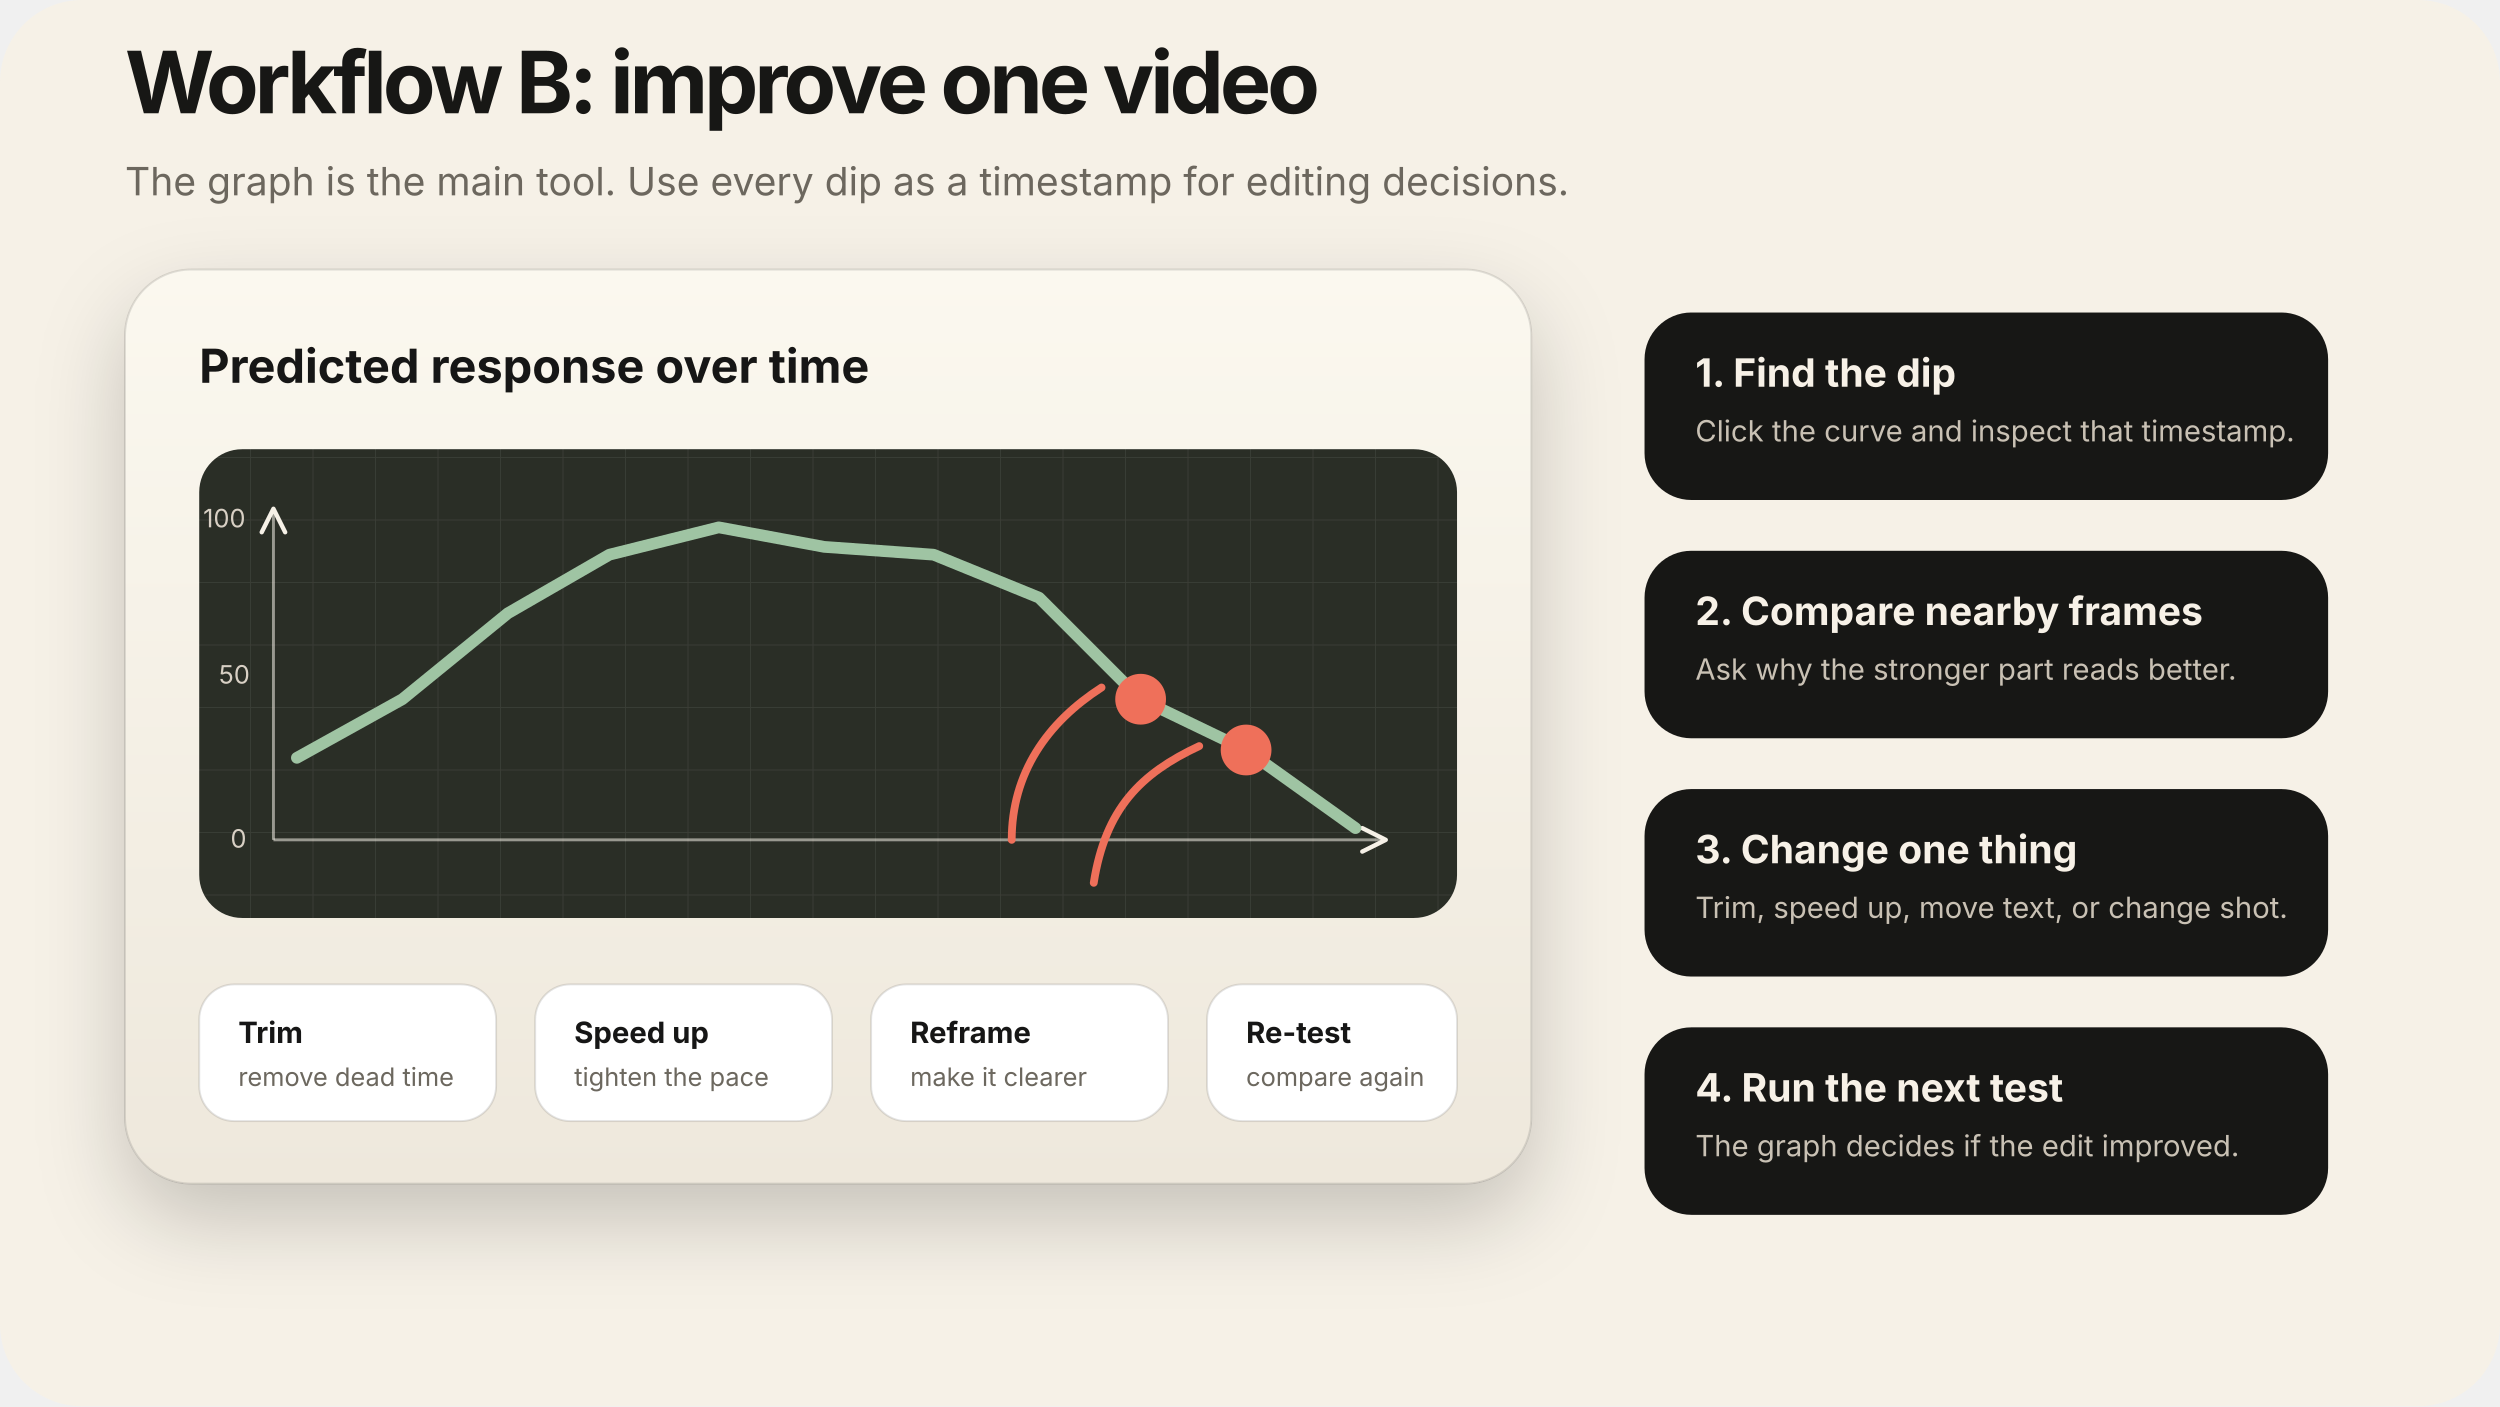
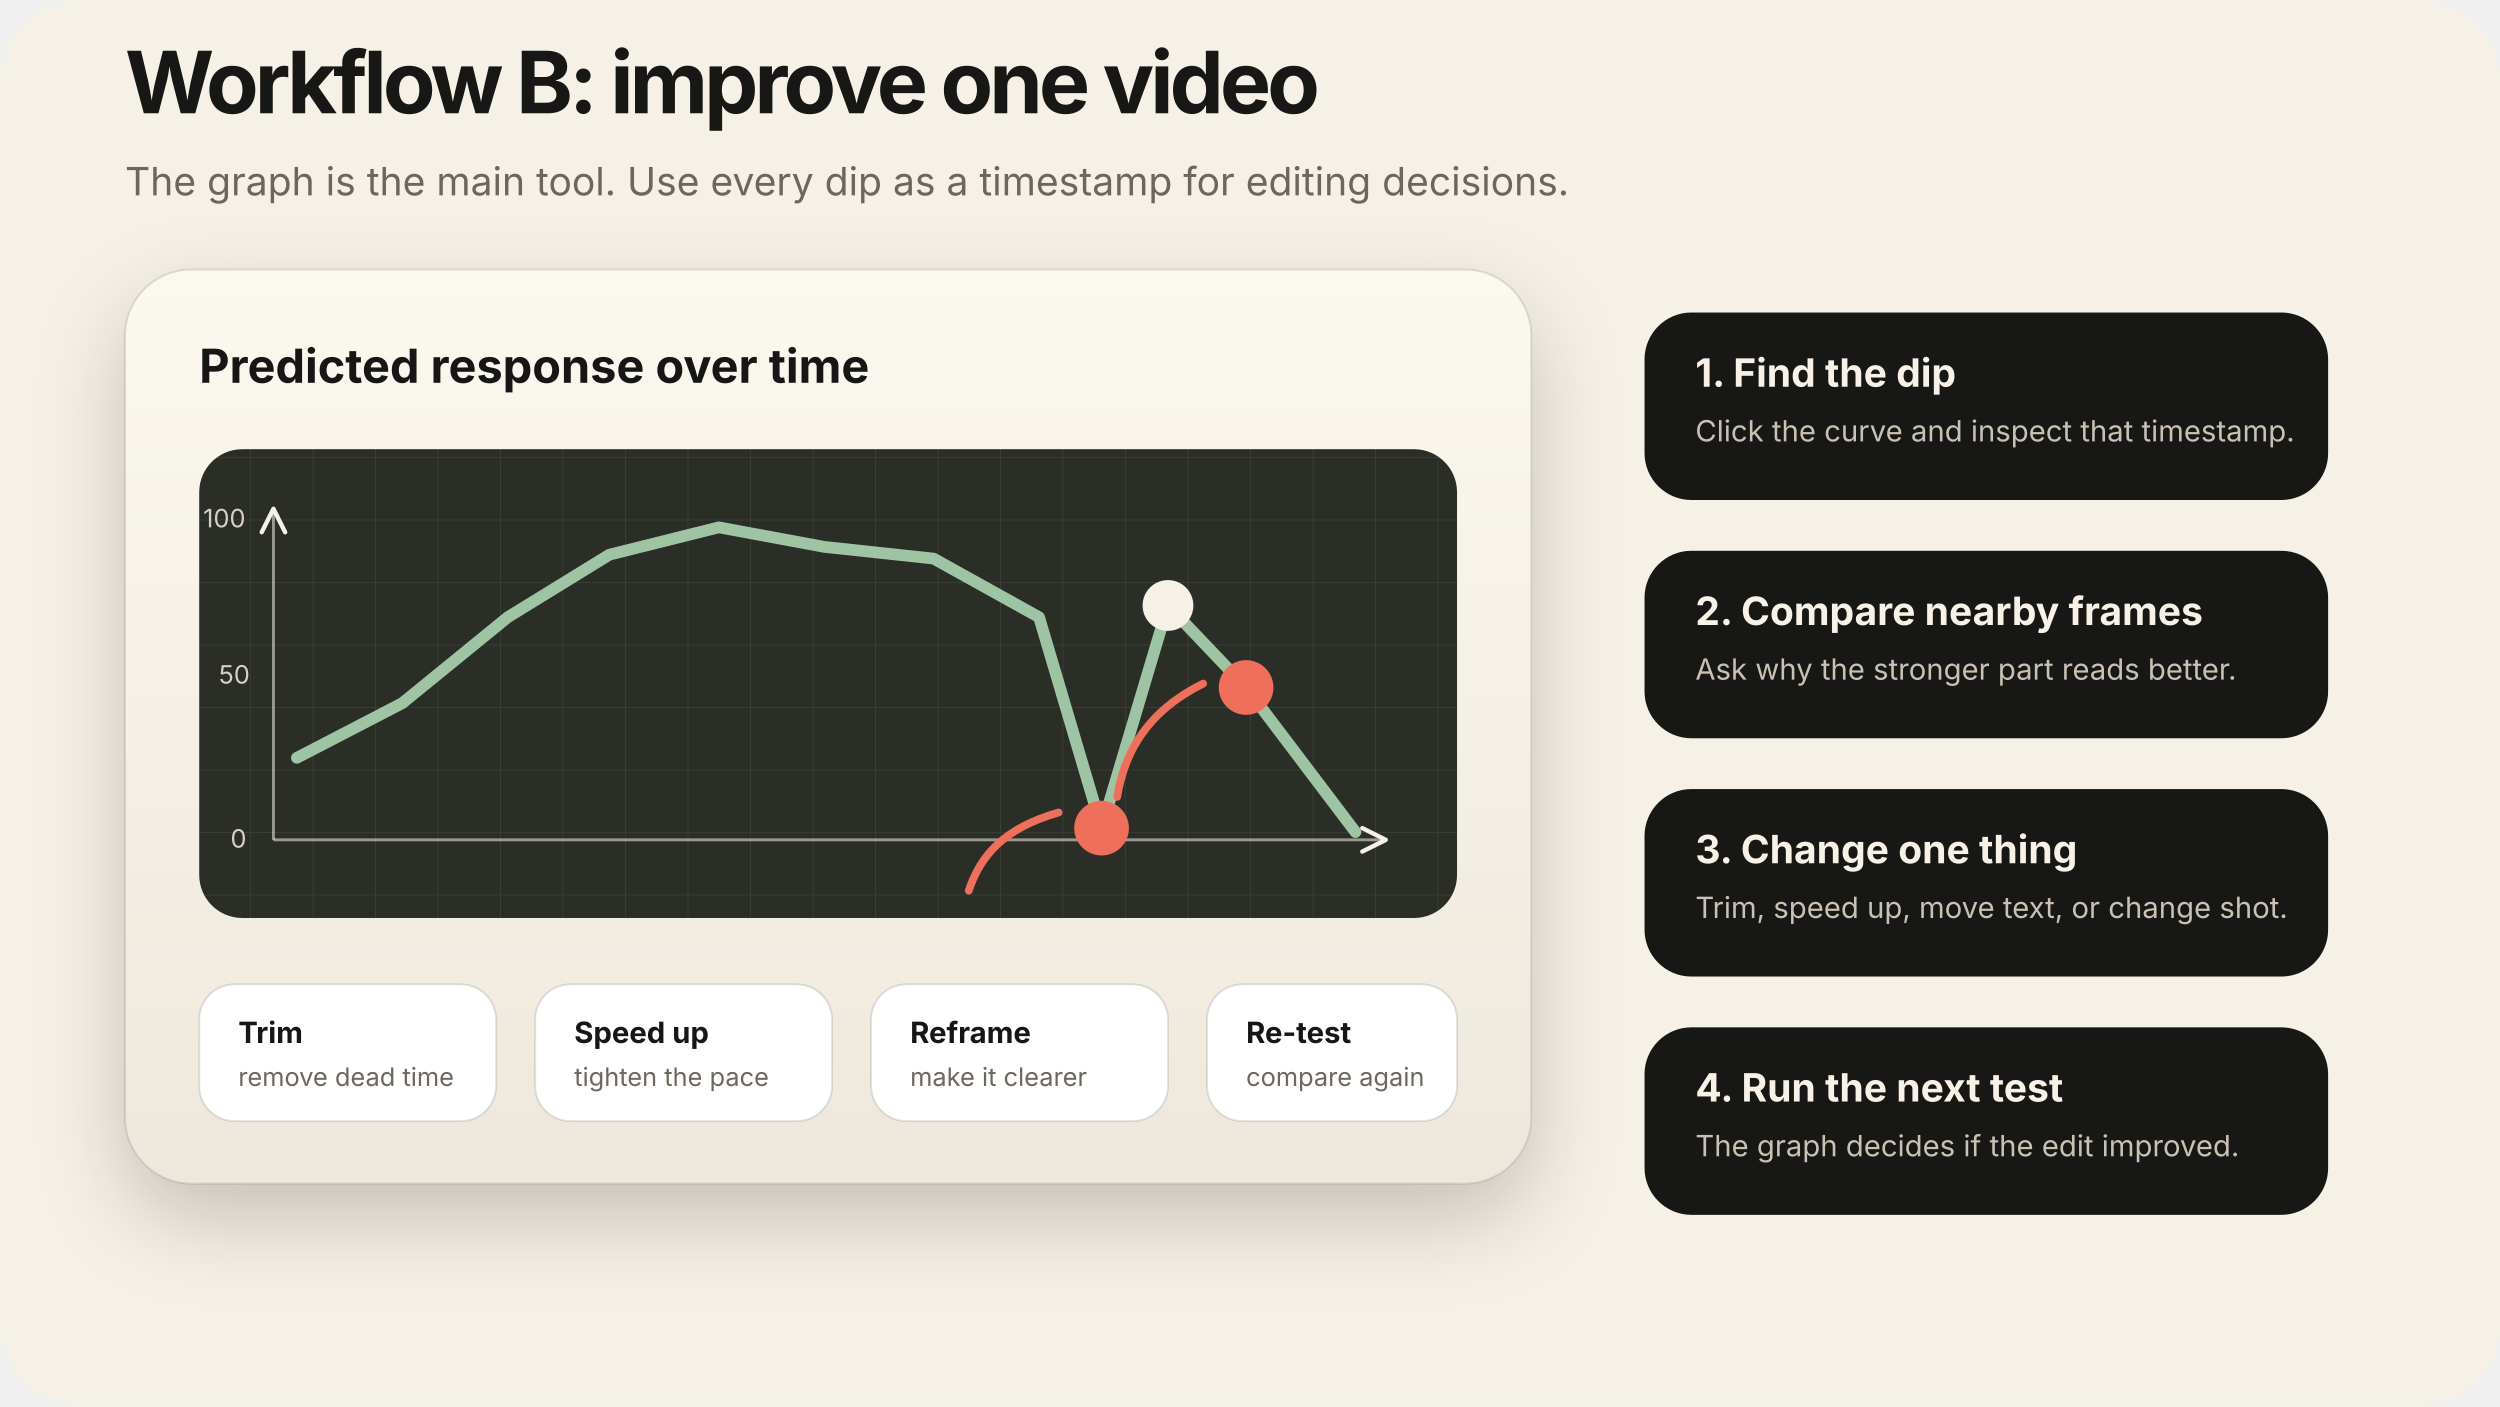
<svg xmlns="http://www.w3.org/2000/svg" width="1280" height="720" viewBox="0 0 1280 720" role="img" aria-labelledby="title desc">
  <defs>
    <linearGradient id="panel" x1="0" x2="0" y1="0" y2="1">
      <stop offset="0" stop-color="#fbf8ef" />
      <stop offset="1" stop-color="#eee8dc" />
    </linearGradient>
    <filter id="shadow" x="-12%" y="-18%" width="124%" height="136%">
      <feDropShadow dx="0" dy="18" stdDeviation="22" flood-color="#000000" flood-opacity="0.2" />
    </filter>
    <pattern id="darkGrid" width="32" height="32" patternUnits="userSpaceOnUse">
      <path d="M 32 0 L 0 0 0 32" fill="none" stroke="#fbf7ee" stroke-opacity="0.08" stroke-width="1" />
    </pattern>
    <marker id="arrow" markerWidth="10" markerHeight="10" refX="8" refY="5" orient="auto">
      <path d="M1,1 L9,5 L1,9" fill="none" stroke="#f6f1e7" stroke-width="1.5" stroke-linecap="round" stroke-linejoin="round" />
    </marker>
  </defs>
  <rect width="1280" height="720" rx="42" fill="#f6f1e7" />
  <g transform="translate(64 58)">
    <text x="0" y="0" fill="#171715" font-family="Manrope, Inter, Arial, sans-serif" font-size="44" font-weight="700" letter-spacing="-2">Workflow B: improve one video</text>
    <text x="0" y="42" fill="#6c675e" font-family="Manrope, Inter, Arial, sans-serif" font-size="20">The graph is the main tool. Use every dip as a timestamp for editing decisions.</text>
  </g>
  <g transform="translate(64 138)" filter="url(#shadow)">
    <rect x="0" y="0" width="720" height="468" rx="34" fill="url(#panel)" stroke="#171715" stroke-opacity="0.12" />
    <text x="38" y="58" fill="#171715" font-family="Manrope, Inter, Arial, sans-serif" font-size="24" font-weight="700">Predicted response over time</text>
    <rect x="38" y="92" width="644" height="240" rx="22" fill="#292d26" />
    <rect x="38" y="92" width="644" height="240" rx="22" fill="url(#darkGrid)" />
    <line x1="76" y1="292" x2="644" y2="292" stroke="#f6f1e7" stroke-opacity="0.55" stroke-width="1.5" marker-end="url(#arrow)" />
    <line x1="76" y1="292" x2="76" y2="124" stroke="#f6f1e7" stroke-opacity="0.55" stroke-width="1.5" marker-end="url(#arrow)" />
    <text x="54" y="296" fill="#d8d0c4" font-family="Manrope, Inter, Arial, sans-serif" font-size="13">0</text>
    <text x="48" y="212" fill="#d8d0c4" font-family="Manrope, Inter, Arial, sans-serif" font-size="13">50</text>
    <text x="40" y="132" fill="#d8d0c4" font-family="Manrope, Inter, Arial, sans-serif" font-size="13">100</text>
-     <polyline points="88,250 142,220 196,176 248,146 304,132 358,142 414,146 468,168 520,220 574,246 630,286" fill="none" stroke="#9fc4a3" stroke-width="6" stroke-linecap="round" stroke-linejoin="round" />
-     <circle cx="520" cy="220" r="13" fill="#ef6f5a" />
-     <circle cx="574" cy="246" r="13" fill="#ef6f5a" />
-     <path d="M500,214 C472,232 454,258 454,292" fill="none" stroke="#ef6f5a" stroke-width="4" stroke-linecap="round" />
-     <path d="M550,244 C520,258 502,276 496,314" fill="none" stroke="#ef6f5a" stroke-width="4" stroke-linecap="round" />
+     <polyline points="88,250 142,222 196,178 248,146 304,132 358,142 414,148 468,178 500,286 534,172 574,214 630,288" fill="none" stroke="#9fc4a3" stroke-width="6" stroke-linecap="round" stroke-linejoin="round" />
+     <circle cx="500" cy="286" r="14" fill="#ef6f5a" />
+     <circle cx="534" cy="172" r="13" fill="#f6f1e7" />
+     <circle cx="574" cy="214" r="14" fill="#ef6f5a" />
+     <path d="M478,278 C450,286 438,300 432,318" fill="none" stroke="#ef6f5a" stroke-width="4" stroke-linecap="round" />
+     <path d="M552,212 C524,226 512,246 508,270" fill="none" stroke="#ef6f5a" stroke-width="4" stroke-linecap="round" />
    <g transform="translate(38 366)">
      <rect width="152" height="70" rx="18" fill="#ffffff" stroke="#171715" stroke-opacity="0.12" />
      <text x="20" y="30" fill="#171715" font-family="Manrope, Inter, Arial, sans-serif" font-size="15" font-weight="700">Trim</text>
      <text x="20" y="52" fill="#6c675e" font-family="Manrope, Inter, Arial, sans-serif" font-size="13">remove dead time</text>
      <rect x="172" width="152" height="70" rx="18" fill="#ffffff" stroke="#171715" stroke-opacity="0.12" />
      <text x="192" y="30" fill="#171715" font-family="Manrope, Inter, Arial, sans-serif" font-size="15" font-weight="700">Speed up</text>
      <text x="192" y="52" fill="#6c675e" font-family="Manrope, Inter, Arial, sans-serif" font-size="13">tighten the pace</text>
      <rect x="344" width="152" height="70" rx="18" fill="#ffffff" stroke="#171715" stroke-opacity="0.12" />
      <text x="364" y="30" fill="#171715" font-family="Manrope, Inter, Arial, sans-serif" font-size="15" font-weight="700">Reframe</text>
      <text x="364" y="52" fill="#6c675e" font-family="Manrope, Inter, Arial, sans-serif" font-size="13">make it clearer</text>
      <rect x="516" width="128" height="70" rx="18" fill="#ffffff" stroke="#171715" stroke-opacity="0.12" />
      <text x="536" y="30" fill="#171715" font-family="Manrope, Inter, Arial, sans-serif" font-size="15" font-weight="700">Re-test</text>
      <text x="536" y="52" fill="#6c675e" font-family="Manrope, Inter, Arial, sans-serif" font-size="13">compare again</text>
    </g>
  </g>
  <g transform="translate(842 160)">
    <rect width="350" height="96" rx="24" fill="#171715" />
    <text x="26" y="38" fill="#f7f1e7" font-family="Manrope, Inter, Arial, sans-serif" font-size="20" font-weight="700">1. Find the dip</text>
    <text x="26" y="66" fill="#c9c1b4" font-family="Manrope, Inter, Arial, sans-serif" font-size="15">Click the curve and inspect that timestamp.</text>
    <rect y="122" width="350" height="96" rx="24" fill="#171715" />
    <text x="26" y="160" fill="#f7f1e7" font-family="Manrope, Inter, Arial, sans-serif" font-size="20" font-weight="700">2. Compare nearby frames</text>
    <text x="26" y="188" fill="#c9c1b4" font-family="Manrope, Inter, Arial, sans-serif" font-size="15">Ask why the stronger part reads better.</text>
    <rect y="244" width="350" height="96" rx="24" fill="#171715" />
    <text x="26" y="282" fill="#f7f1e7" font-family="Manrope, Inter, Arial, sans-serif" font-size="20" font-weight="700">3. Change one thing</text>
    <text x="26" y="310" fill="#c9c1b4" font-family="Manrope, Inter, Arial, sans-serif" font-size="15">Trim, speed up, move text, or change shot.</text>
    <rect y="366" width="350" height="96" rx="24" fill="#171715" />
    <text x="26" y="404" fill="#f7f1e7" font-family="Manrope, Inter, Arial, sans-serif" font-size="20" font-weight="700">4. Run the next test</text>
    <text x="26" y="432" fill="#c9c1b4" font-family="Manrope, Inter, Arial, sans-serif" font-size="15">The graph decides if the edit improved.</text>
  </g>
</svg>
